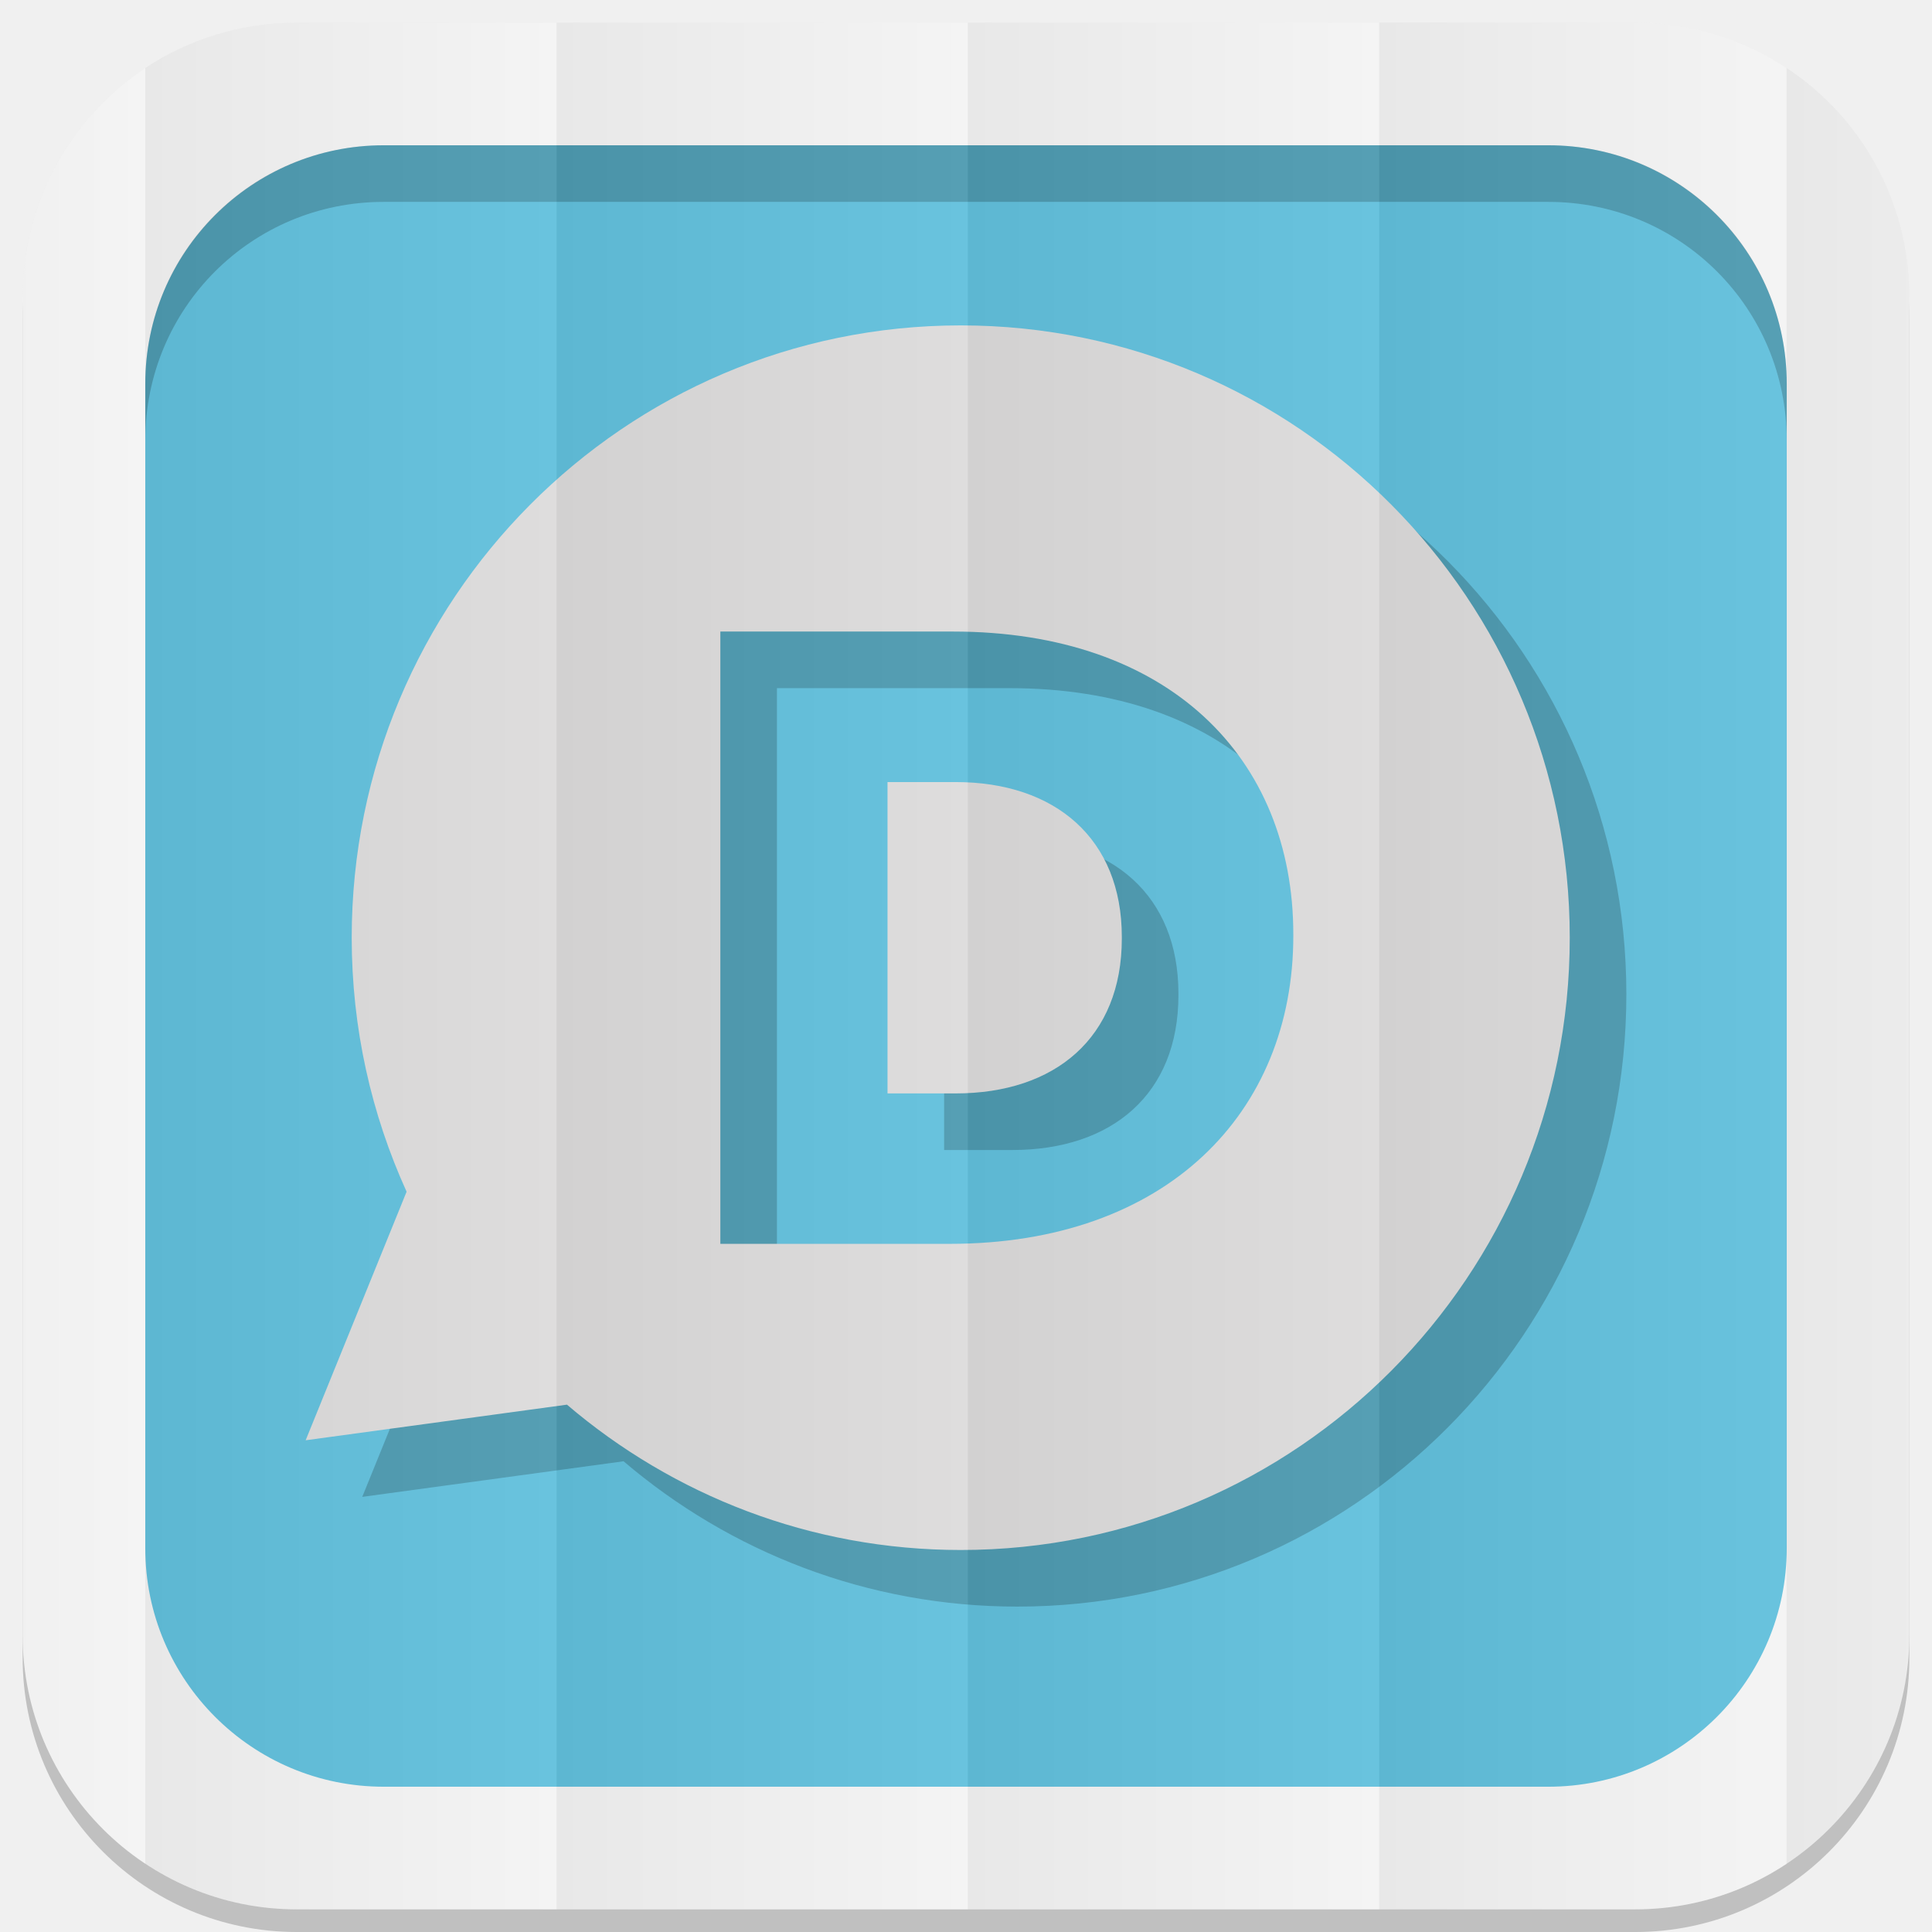
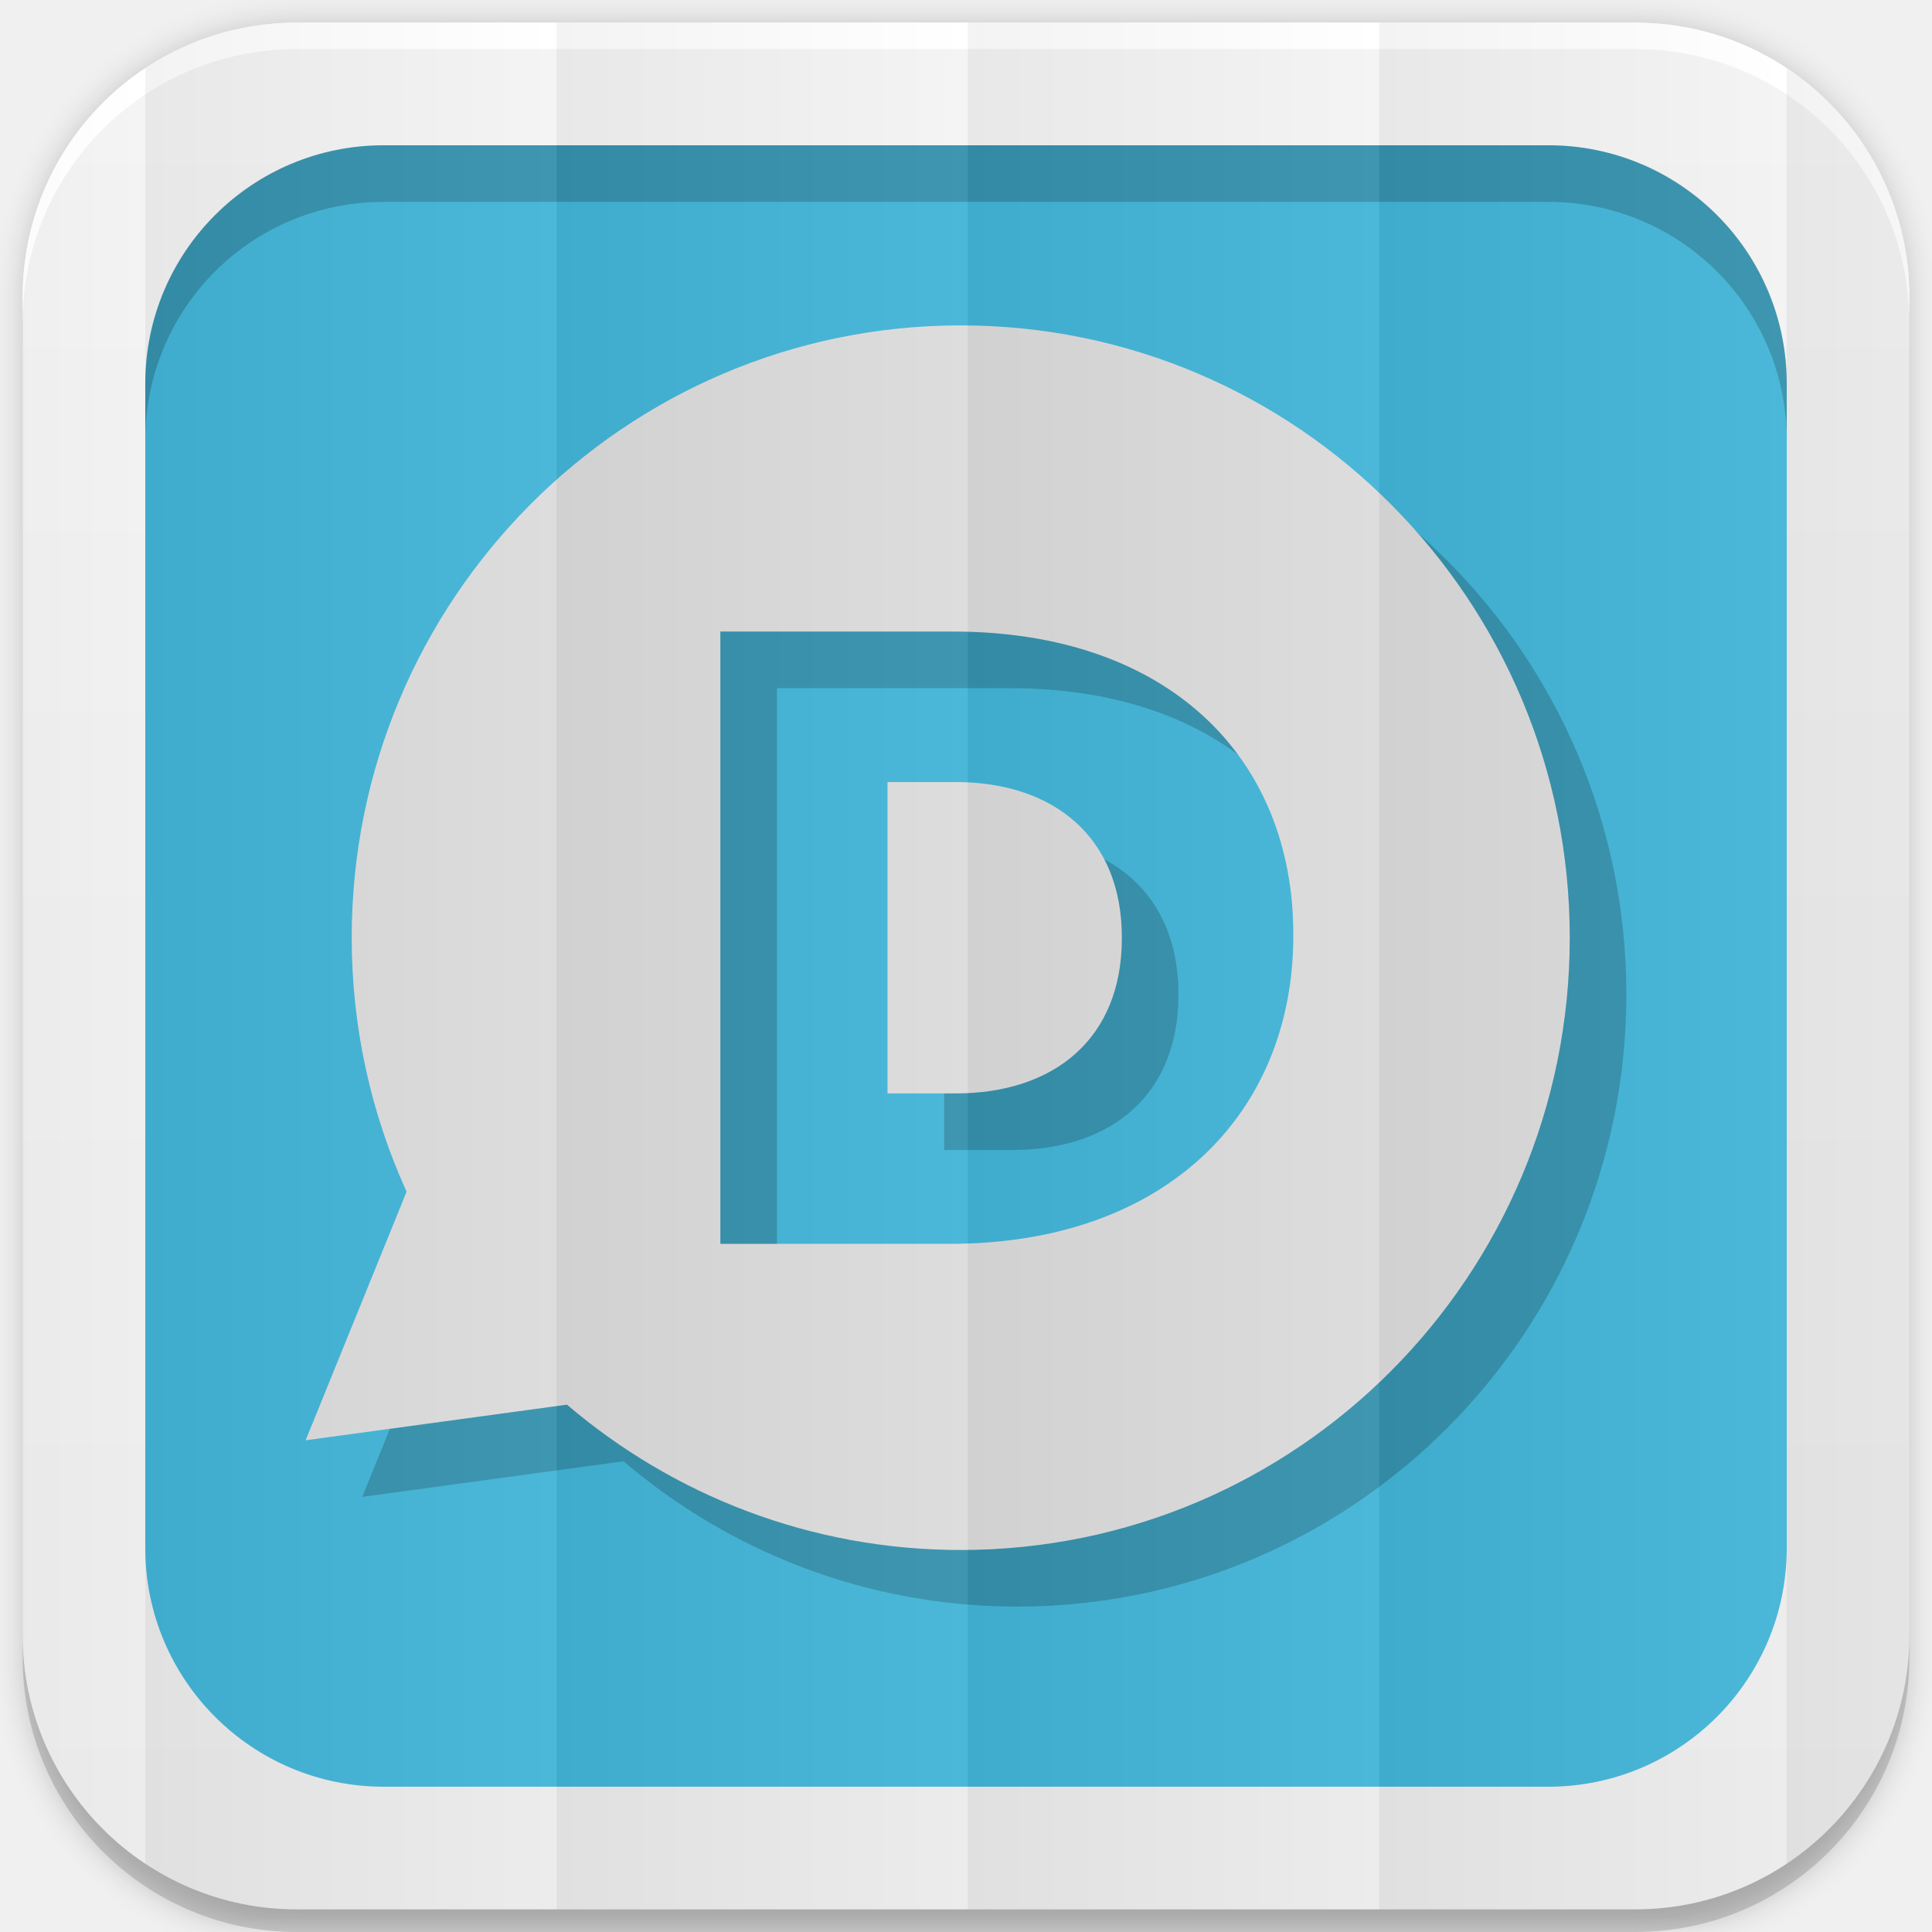
<svg xmlns="http://www.w3.org/2000/svg" xmlns:xlink="http://www.w3.org/1999/xlink" viewBox="0 0 512 512" id="svg2" version="1.1" width="100%" height="100%">
  <defs id="defs8">
+     <linearGradient id="linearGradient4379">
+       <stop style="stop-color:#f3f3f3;stop-opacity:1;" offset="0" id="stop4381" />
+       <stop id="stop4387" offset="0.5" style="stop-color:#eeeeee;stop-opacity:1;" />
+       <stop style="stop-color:#ebebeb;stop-opacity:1;" offset="1" id="stop4383" />
+     </linearGradient>
    <linearGradient id="linearGradient4996">
      <stop style="stop-color:#000000;stop-opacity:1;" offset="0" id="stop4998" />
      <stop style="stop-color:#ffffff;stop-opacity:1;" offset="1" id="stop5000" />
    </linearGradient>
    <linearGradient xlink:href="#linearGradient4996" id="linearGradient3108" gradientUnits="userSpaceOnUse" gradientTransform="matrix(1.038095,0,0,1.461925,-228.2894,-118.2529)" x1="257" y1="256" x2="362" y2="256" />
    <linearGradient xlink:href="#linearGradient4996" id="linearGradient3137" gradientUnits="userSpaceOnUse" gradientTransform="matrix(1.038095,0,0,1.461925,-119.2894,-118.2529)" x1="257" y1="256" x2="362" y2="256" />
    <linearGradient xlink:href="#linearGradient4996" id="linearGradient3141" gradientUnits="userSpaceOnUse" gradientTransform="matrix(1.038095,0,0,1.461925,-10.28943,-118.2529)" x1="257" y1="256" x2="362" y2="256" />
    <linearGradient xlink:href="#linearGradient4996" id="linearGradient3145" gradientUnits="userSpaceOnUse" gradientTransform="matrix(1.028347,0,0,1.461925,101.2159,-118.2529)" x1="257" y1="256" x2="362" y2="256" />
    <linearGradient xlink:href="#linearGradient4996" id="linearGradient3149" gradientUnits="userSpaceOnUse" gradientTransform="matrix(1.028347,0,0,1.461925,209.1923,-118.2529)" x1="257" y1="256" x2="362" y2="256" />
    <linearGradient xlink:href="#linearGradient4996" id="linearGradient3153" gradientUnits="userSpaceOnUse" gradientTransform="matrix(1.038095,0,0,1.461925,-337.2894,-118.2529)" x1="257" y1="256" x2="362" y2="256" />
+     <filter id="filter4375">
+       <feGaussianBlur stdDeviation="3.772" id="feGaussianBlur4377" />
+     </filter>
+     <linearGradient xlink:href="#linearGradient4379" id="linearGradient4385" x1="243.401" y1="19.564" x2="243.401" y2="504.017" gradientUnits="userSpaceOnUse" />
+     <linearGradient y2="256" x2="362" y1="256" x1="257" gradientTransform="matrix(1.038095,0,0,1.461925,-337.2894,-118.2529)" gradientUnits="userSpaceOnUse" id="linearGradient3153-2" xlink:href="#linearGradient4996-4" />
+     <linearGradient y2="256" x2="362" y1="256" x1="257" gradientTransform="matrix(1.028347,0,0,1.461925,209.1923,-118.2529)" gradientUnits="userSpaceOnUse" id="linearGradient3149-7" xlink:href="#linearGradient4996-4" />
+     <linearGradient y2="256" x2="362" y1="256" x1="257" gradientTransform="matrix(1.028347,0,0,1.461925,101.2159,-118.2529)" gradientUnits="userSpaceOnUse" id="linearGradient3145-1" xlink:href="#linearGradient4996-4" />
+     <linearGradient y2="256" x2="362" y1="256" x1="257" gradientTransform="matrix(1.038095,0,0,1.461925,-10.28943,-118.2529)" gradientUnits="userSpaceOnUse" id="linearGradient3141-0" xlink:href="#linearGradient4996-4" />
+     <linearGradient y2="256" x2="362" y1="256" x1="257" gradientTransform="matrix(1.038095,0,0,1.461925,-119.2894,-118.2529)" gradientUnits="userSpaceOnUse" id="linearGradient3137-8" xlink:href="#linearGradient4996-4" />
+     <linearGradient y2="256" x2="362" y1="256" x1="257" gradientTransform="matrix(1.038095,0,0,1.461925,-228.2894,-118.2529)" gradientUnits="userSpaceOnUse" id="linearGradient3108-4" xlink:href="#linearGradient4996-4" />
+     <linearGradient id="linearGradient4996-4">
+       <stop id="stop4998-0" offset="0" style="stop-color:#000000;stop-opacity:1;" />
+       <stop id="stop5000-2" offset="1" style="stop-color:#ffffff;stop-opacity:1;" />
+     </linearGradient>
  </defs>
-   <rect style="opacity:0.2;fill:#000000;fill-opacity:1;stroke:none" id="rect5028" width="500" height="500" x="6" y="12" rx="72.644" ry="72.644" />
-   <rect ry="72.644" rx="72.644" y="6" x="6" height="500" width="500" id="rect4979" style="fill:#f3f3f3;fill-opacity:1;stroke:none" />
-   <rect style="fill:#62c0dc;fill-opacity:1;stroke:none" id="rect4981" width="435" height="435" x="38.5" y="38.5" rx="63.2" ry="63.2" />
+   <path style="opacity:1;fill:#000000;fill-opacity:0.176;stroke:none;filter:url(#filter4375)" d="M 78.656 6 C 77.727 6 76.795 6.028 75.875 6.062 C 75.802 6.065 75.729 6.06 75.656 6.062 C 74.989 6.089 74.319 6.143 73.656 6.188 C 73.28 6.213 72.906 6.25 72.531 6.281 C 71.886 6.335 71.234 6.368 70.594 6.438 C 69.629 6.543 68.672 6.67 67.719 6.812 C 67.666 6.82 67.615 6.836 67.562 6.844 C 66.481 7.008 65.409 7.195 64.344 7.406 C 63.885 7.497 63.424 7.588 62.969 7.688 C 62.579 7.773 62.2 7.877 61.812 7.969 C 61.165 8.121 60.515 8.268 59.875 8.438 C 58.977 8.676 58.071 8.916 57.188 9.188 C 56.976 9.252 56.773 9.34 56.562 9.406 C 55.572 9.72 54.596 10.052 53.625 10.406 C 52.808 10.704 51.99 11.018 51.188 11.344 C 50.898 11.461 50.6 11.566 50.312 11.688 C 50.176 11.745 50.042 11.817 49.906 11.875 C 49.825 11.91 49.738 11.933 49.656 11.969 C 48.939 12.28 48.236 12.604 47.531 12.938 C 47.384 13.007 47.24 13.086 47.094 13.156 C 46.146 13.612 45.205 14.099 44.281 14.594 C 44.01 14.739 43.737 14.883 43.469 15.031 C 43.055 15.26 42.659 15.514 42.25 15.75 C 41.73 16.05 41.199 16.344 40.688 16.656 C 39.949 17.108 39.221 17.554 38.5 18.031 C 38.469 18.052 38.438 18.073 38.406 18.094 C 37.951 18.396 37.511 18.719 37.062 19.031 C 36.939 19.117 36.81 19.195 36.688 19.281 C 36.164 19.651 35.638 20.023 35.125 20.406 C 33.29 21.777 31.507 23.246 29.812 24.781 C 29.796 24.797 29.767 24.797 29.75 24.812 C 29.224 25.29 28.73 25.789 28.219 26.281 C 27.695 26.786 27.165 27.292 26.656 27.812 C 26.145 28.336 25.652 28.868 25.156 29.406 C 24.216 30.428 23.319 31.456 22.438 32.531 C 21.807 33.301 21.193 34.111 20.594 34.906 C 20.482 35.054 20.36 35.195 20.25 35.344 C 19.724 36.054 19.219 36.77 18.719 37.5 C 18.609 37.66 18.483 37.808 18.375 37.969 C 18.362 37.988 18.357 38.012 18.344 38.031 C 18.26 38.156 18.177 38.281 18.094 38.406 C 17.623 39.115 17.165 39.837 16.719 40.562 C 16.647 40.679 16.571 40.79 16.5 40.906 C 15.925 41.854 15.376 42.805 14.844 43.781 C 14.692 44.059 14.554 44.345 14.406 44.625 C 14.226 44.966 14.05 45.312 13.875 45.656 C 13.632 46.135 13.389 46.609 13.156 47.094 C 12.731 47.979 12.328 48.876 11.938 49.781 C 11.698 50.338 11.476 50.905 11.25 51.469 C 11.212 51.564 11.163 51.654 11.125 51.75 C 10.879 52.371 10.636 52.995 10.406 53.625 C 10.075 54.534 9.765 55.45 9.469 56.375 C 9.358 56.72 9.23 57.059 9.125 57.406 C 8.824 58.397 8.54 59.398 8.281 60.406 C 8.273 60.438 8.258 60.468 8.25 60.5 C 7.983 61.546 7.753 62.592 7.531 63.656 C 7.497 63.822 7.471 63.99 7.438 64.156 C 7.012 66.274 6.676 68.413 6.438 70.594 C 6.402 70.916 6.375 71.239 6.344 71.562 C 6.254 72.501 6.179 73.458 6.125 74.406 C 6.108 74.697 6.107 74.99 6.094 75.281 C 6.043 76.4 6 77.525 6 78.656 L 6 433.344 L 6 439.344 C 6 479.589 38.411 512 78.656 512 L 433.344 512 C 473.589 512 506 479.589 506 439.344 L 506 84.656 L 506 78.656 C 506 77.397 505.969 76.149 505.906 74.906 C 505.89 74.583 505.864 74.26 505.844 73.938 C 505.785 73.02 505.717 72.095 505.625 71.188 C 505.605 70.988 505.584 70.793 505.562 70.594 C 505.317 68.349 504.975 66.146 504.531 63.969 C 504.51 63.865 504.49 63.76 504.469 63.656 C 504.242 62.569 503.993 61.506 503.719 60.438 C 503.708 60.396 503.698 60.354 503.688 60.312 C 503.498 59.58 503.274 58.848 503.062 58.125 C 502.851 57.401 502.639 56.683 502.406 55.969 C 502.148 55.18 501.878 54.402 501.594 53.625 C 501.364 52.995 501.121 52.371 500.875 51.75 C 500.837 51.654 500.788 51.564 500.75 51.469 C 500.511 50.875 500.285 50.274 500.031 49.688 C 499.654 48.816 499.254 47.946 498.844 47.094 C 498.611 46.609 498.368 46.135 498.125 45.656 C 497.838 45.092 497.551 44.524 497.25 43.969 C 497.199 43.875 497.145 43.781 497.094 43.688 C 496.581 42.752 496.052 41.816 495.5 40.906 C 495.288 40.556 495.062 40.221 494.844 39.875 C 494.439 39.233 494.049 38.597 493.625 37.969 C 492.816 36.77 491.94 35.615 491.062 34.469 C 490.801 34.127 490.549 33.774 490.281 33.438 C 490.093 33.2 489.91 32.954 489.719 32.719 C 489.626 32.605 489.531 32.488 489.438 32.375 C 486.728 29.089 483.742 26.074 480.5 23.312 C 480.207 23.063 479.922 22.807 479.625 22.562 C 479.357 22.342 479.084 22.123 478.812 21.906 C 478.177 21.397 477.528 20.894 476.875 20.406 C 473.705 18.038 470.325 15.925 466.781 14.094 C 466.164 13.775 465.533 13.458 464.906 13.156 C 464.751 13.082 464.593 13.011 464.438 12.938 C 463.653 12.567 462.863 12.218 462.062 11.875 C 461.575 11.666 461.087 11.449 460.594 11.25 C 459.859 10.954 459.122 10.679 458.375 10.406 C 457.983 10.263 457.582 10.136 457.188 10 C 456.469 9.752 455.729 9.476 455 9.25 C 454.886 9.215 454.77 9.191 454.656 9.156 C 454.168 9.007 453.68 8.889 453.188 8.75 C 452.83 8.65 452.484 8.533 452.125 8.438 C 452.106 8.432 452.082 8.443 452.062 8.438 C 451.226 8.217 450.38 8.004 449.531 7.812 C 449.5 7.805 449.469 7.788 449.438 7.781 C 448.786 7.635 448.127 7.504 447.469 7.375 C 446.466 7.178 445.455 6.999 444.438 6.844 C 444.375 6.834 444.313 6.822 444.25 6.812 C 443.298 6.67 442.37 6.543 441.406 6.438 C 440.57 6.346 439.719 6.282 438.875 6.219 C 438.699 6.206 438.52 6.199 438.344 6.188 C 437.609 6.138 436.866 6.09 436.125 6.062 C 435.205 6.028 434.272 6 433.344 6 L 147.5 6 L 78.656 6 z " id="path3492" />
+   <rect style="opacity:0.15;fill:#000000;fill-opacity:1;stroke:none" id="rect5028" width="500" height="500" x="6" y="12" rx="72.644" ry="72.644" />
+   <rect ry="72.644" rx="72.644" y="6" x="6" height="500" width="500" id="rect4979" style="fill:url(#linearGradient4385);fill-opacity:1;stroke:none" />
+   <rect style="fill:#42b5d7;fill-opacity:1;stroke:none" id="rect4981" width="435" height="435" x="38.5" y="38.5" rx="63.2" ry="63.2" />
  <path style="fill:#000000;fill-opacity:1;stroke:none;opacity:0.2" d="M 101.688 38.5 C 66.675 38.5 38.5 66.675 38.5 101.688 L 38.5 116.688 C 38.5 81.675 66.675 53.5 101.688 53.5 L 410.312 53.5 C 445.325 53.5 473.5 81.675 473.5 116.688 L 473.5 101.688 C 473.5 66.675 445.325 38.5 410.312 38.5 L 101.688 38.5 z " id="rect3187" />
+   <path style="fill:#ffffff;fill-opacity:1;stroke:none" d="M 78.656 6 C 38.411 6 6 38.411 6 78.656 L 6 85.656 C 6 45.411 38.411 13 78.656 13 L 433.344 13 C 473.589 13 506 45.411 506 85.656 L 506 78.656 C 506 38.411 473.589 6 433.344 6 L 78.656 6 z " id="rect4349" />
  <g id="g3813" transform="translate(474.6667,62.92914)">
    <path id="path3811" d="m -205.063,362.836 c -39.802,0 -76.207,-14.51 -104.353,-38.515 l -69.251,9.438 26.753,-65.875 c -9.322,-20.514 -14.546,-43.288 -14.546,-67.314 0,-89.613 72.261,-162.266 161.397,-162.266 89.136,0 161.397,72.653 161.397,162.266 0,89.628 -72.261,162.266 -161.397,162.266 z m 88.136,-162.731 v -0.455 c 0,-46.816 -33.102,-80.212 -90.188,-80.212 h -61.65 v 162.266 h 60.74 c 57.526,0.005 91.099,-34.777 91.099,-81.599 l 0,0 z m -89.508,41.734 h -18.032 v -82.515 h 18.032 c 26.481,0 44.063,15.054 44.063,41.032 v 0.455 c 0,26.193 -17.582,41.027 -44.063,41.027 z" style="opacity:0.2;fill:#000000;fill-opacity:1" />
    <path style="fill:#dcdbdb;fill-opacity:1" d="m -220.063,347.836 c -39.802,0 -76.207,-14.51 -104.353,-38.515 l -69.251,9.438 26.753,-65.875 c -9.322,-20.514 -14.546,-43.288 -14.546,-67.314 0,-89.613 72.261,-162.266 161.397,-162.266 89.136,0 161.397,72.653 161.397,162.266 0,89.628 -72.261,162.266 -161.397,162.266 z m 88.136,-162.731 v -0.455 c 0,-46.816 -33.102,-80.212 -90.188,-80.212 h -61.65 v 162.266 h 60.74 c 57.526,0.005 91.099,-34.777 91.099,-81.599 l 0,0 z m -89.508,41.734 h -18.032 v -82.515 h 18.032 c 26.481,0 44.063,15.054 44.063,41.032 v 0.455 c 0,26.193 -17.582,41.027 -44.063,41.027 z" id="path3034" />
  </g>
  <g id="g3167">
    <path id="rect3068" d="M 78.656 6 C 63.793 6 49.986 10.43 38.5 18.031 L 38.5 493.969 C 49.986 501.57 63.793 506 78.656 506 L 147.5 506 L 147.5 6 L 78.656 6 z " style="opacity:0.05;fill:url(#linearGradient3108);fill-opacity:1;stroke:none" />
    <path style="opacity:0.05;fill:url(#linearGradient3137);fill-opacity:1;stroke:none" d="m 147.5,6 0,500 109,0 0,-500 -109,0 z" id="path3135" />
    <path id="path3139" d="m 256.5,6 0,500 109,0 0,-500 -109,0 z" style="opacity:0.05;fill:url(#linearGradient3141);fill-opacity:1;stroke:none" />
    <path id="path3143" d="M 365.5 6 L 365.5 506 L 433.344 506 C 448.198 506 461.987 501.562 473.469 493.969 L 473.469 18.031 C 461.987 10.438 448.198 6 433.344 6 L 365.5 6 z " style="opacity:0.05;fill:url(#linearGradient3145);fill-opacity:1;stroke:none" />
    <path id="path3151" d="M 38.5 18.031 C 18.886 31.012 6 53.275 6 78.656 L 6 433.344 C 6 458.725 18.886 480.988 38.5 493.969 L 38.5 18.031 z " style="opacity:0.05;fill:url(#linearGradient3153);fill-opacity:1;stroke:none" />
    <path id="path3147" d="M 473.469 18.031 L 473.469 493.969 C 493.095 480.99 506 458.735 506 433.344 L 506 78.656 C 506 53.265 493.095 31.01 473.469 18.031 z " style="opacity:0.05;fill:url(#linearGradient3149);fill-opacity:1;stroke:none" />
  </g>
</svg>
